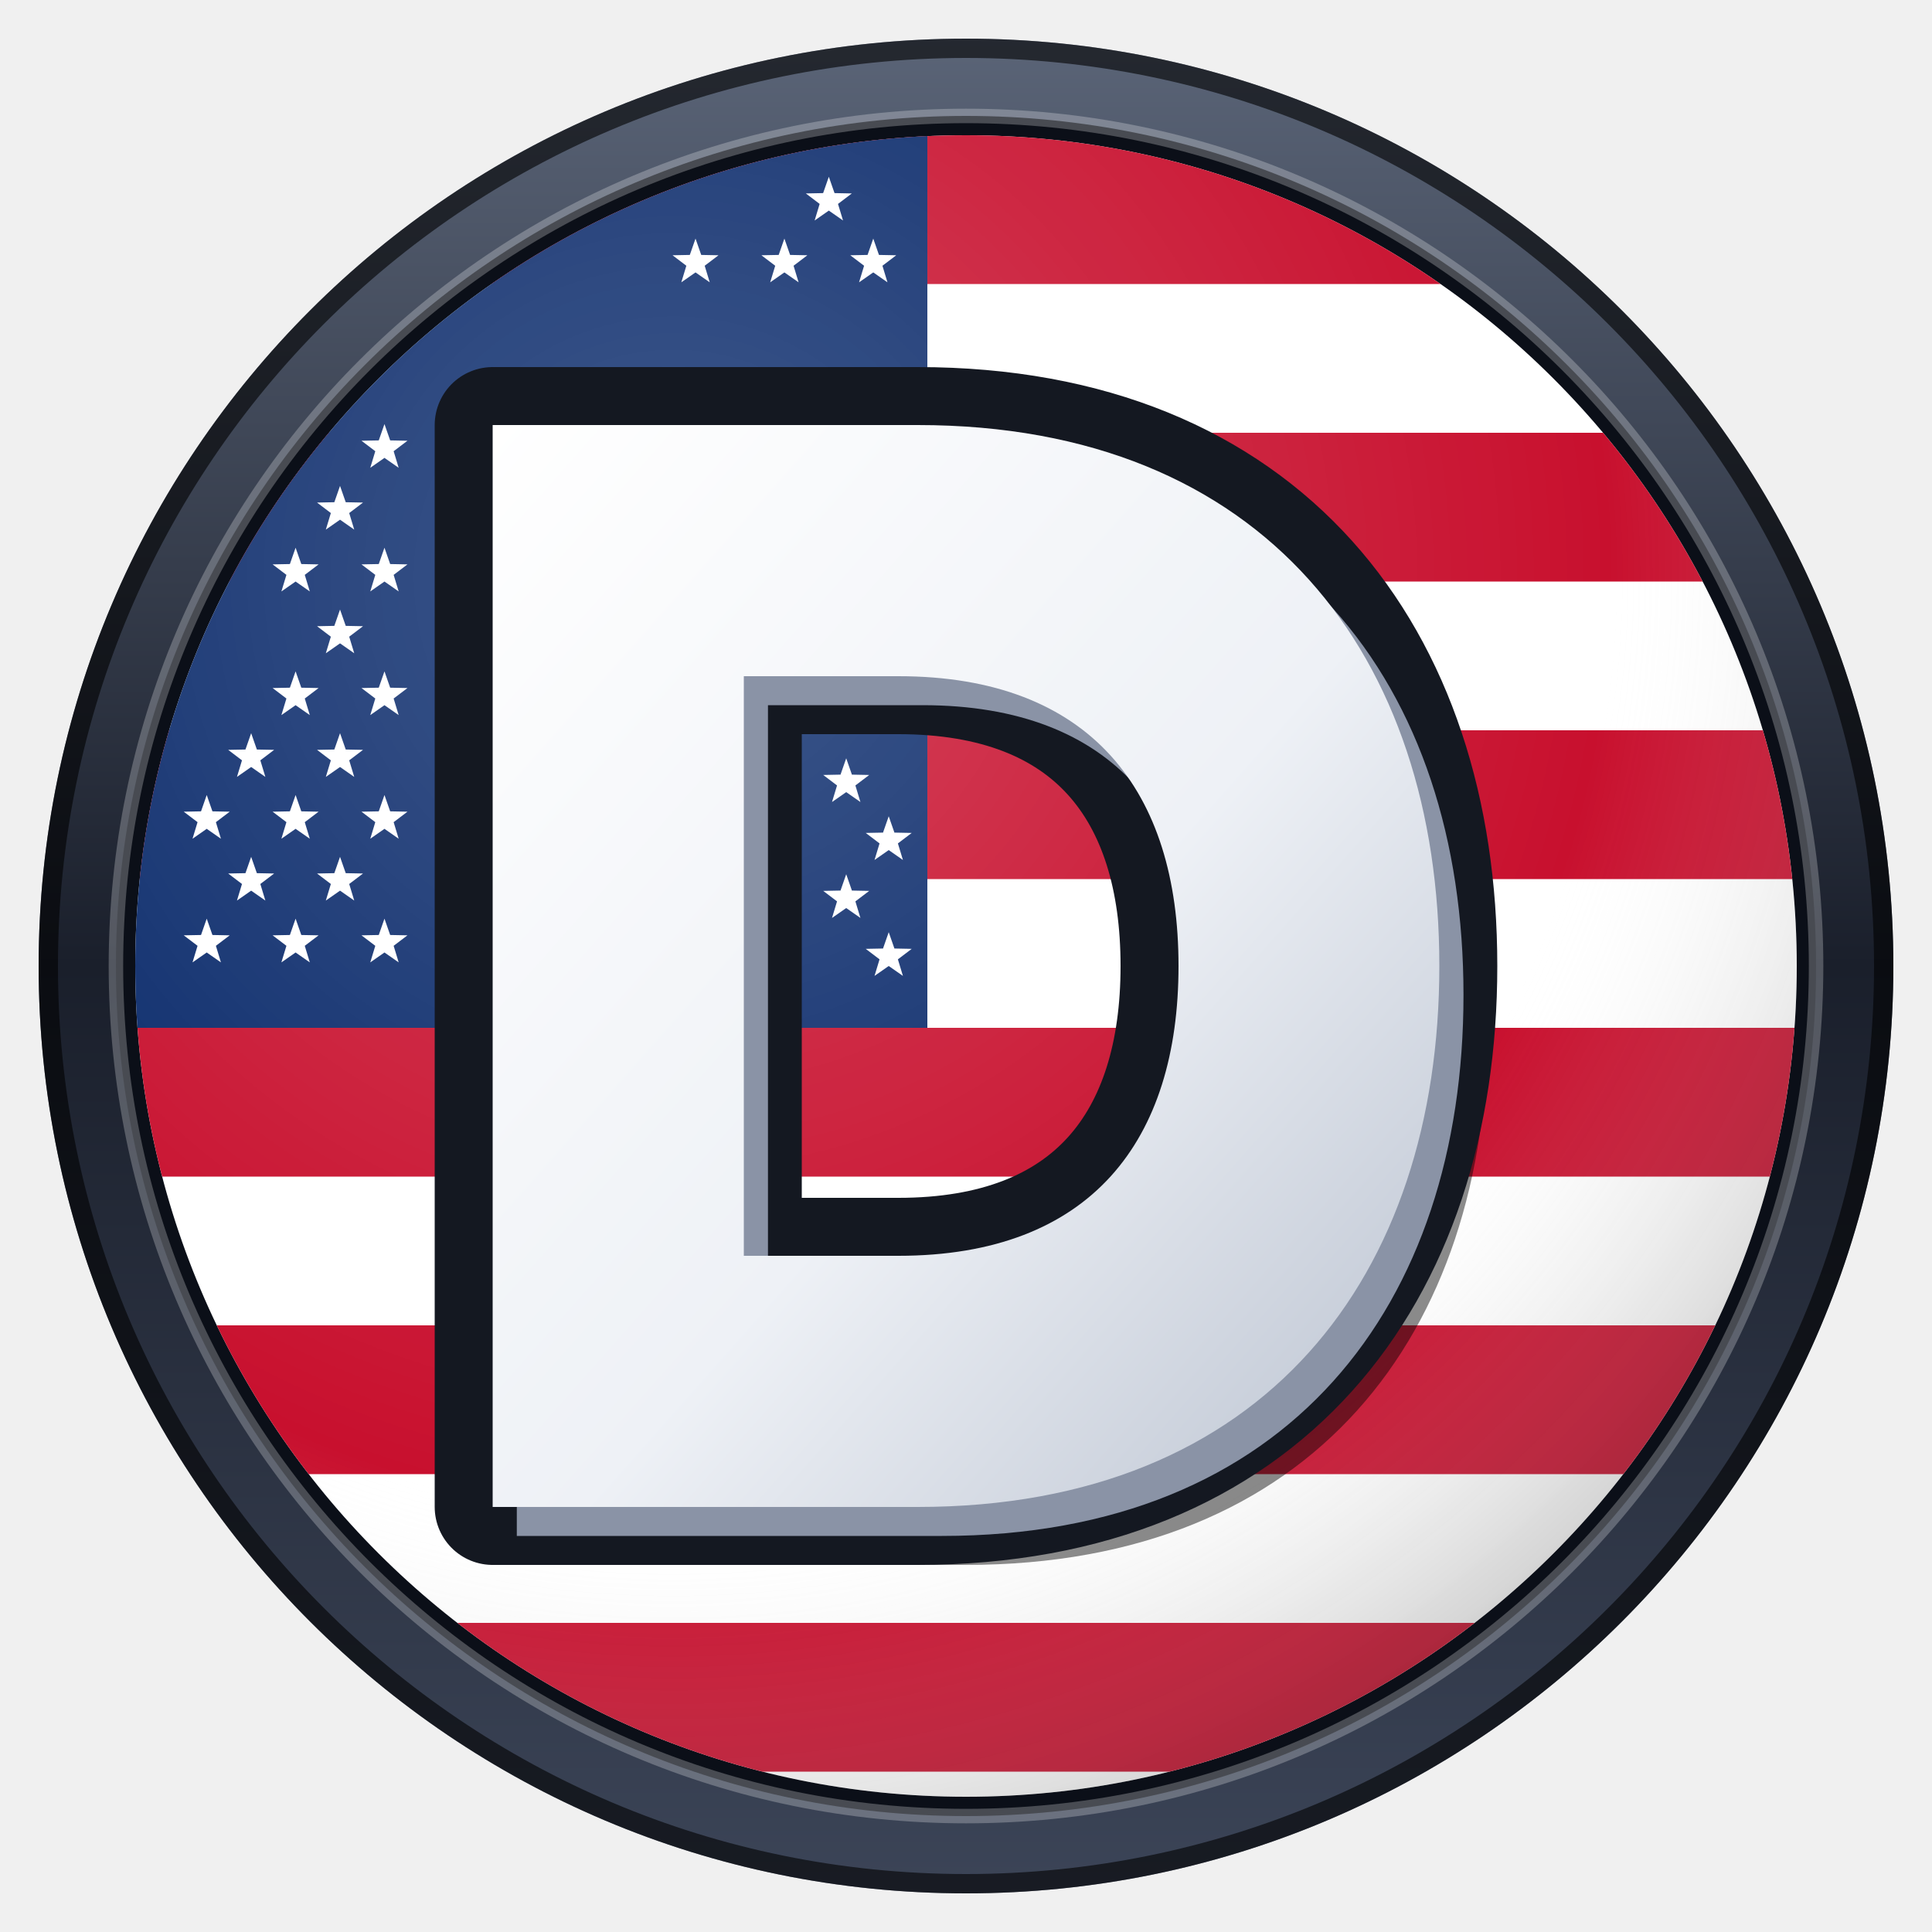
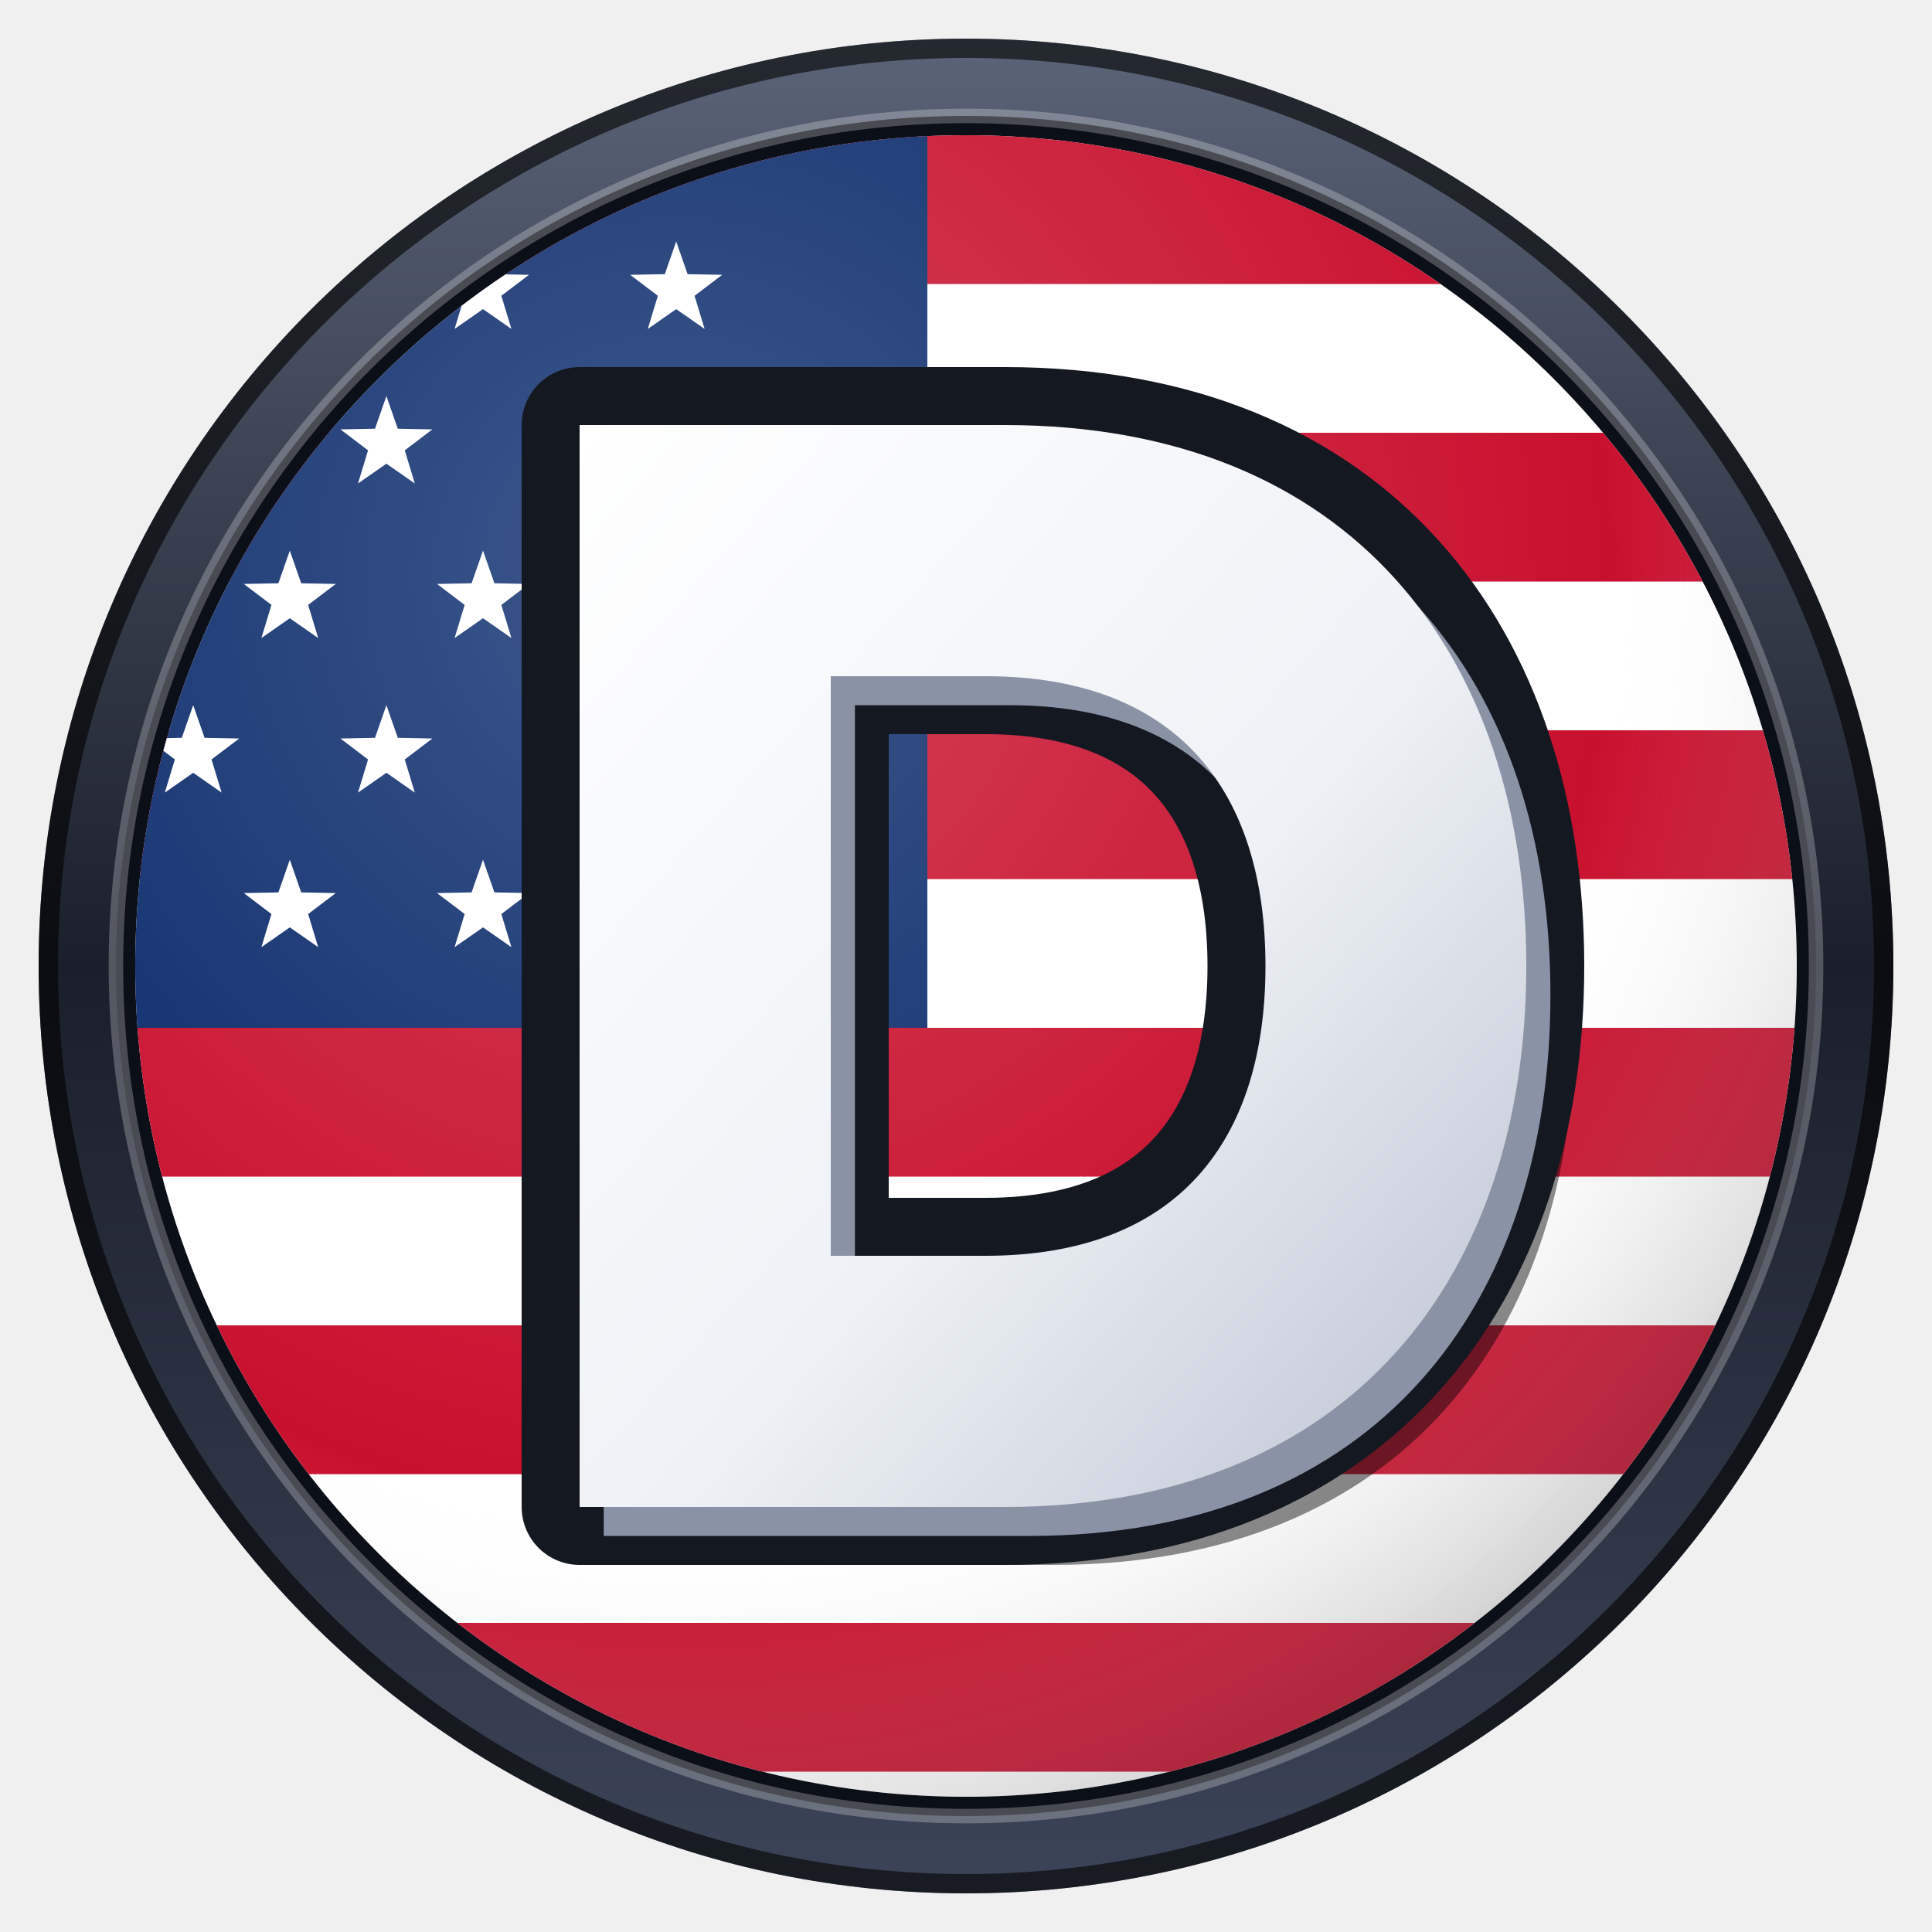
<svg xmlns="http://www.w3.org/2000/svg" xmlns:xlink="http://www.w3.org/1999/xlink" viewBox="0 0 200 200">
  <defs>
    <clipPath id="disc">
      <circle cx="100" cy="100" r="86" />
    </clipPath>
    <linearGradient id="rim" x1="0" y1="0" x2="0" y2="1">
      <stop offset="0" stop-color="#5b6578" />
      <stop offset=".5" stop-color="#1a1f2b" />
      <stop offset="1" stop-color="#3c4558" />
    </linearGradient>
    <linearGradient id="dFace" x1="0" y1="0" x2="1" y2="1">
      <stop offset="0" stop-color="#ffffff" />
      <stop offset=".55" stop-color="#eef1f6" />
      <stop offset="1" stop-color="#b9c1cf" />
    </linearGradient>
    <radialGradient id="shade" cx=".35" cy=".3" r=".8">
      <stop offset="0" stop-color="#fff" stop-opacity=".22" />
      <stop offset=".6" stop-color="#fff" stop-opacity="0" />
      <stop offset="1" stop-color="#000" stop-opacity=".45" />
    </radialGradient>
    <polygon id="st" points="0,-5 1.18,-1.62 4.76,-1.55 1.9,0.62 2.94,4.05 0,2 -2.94,4.05 -1.9,0.62 -4.76,-1.55 -1.18,-1.62" />
-     <path id="dShape" fill-rule="evenodd" d="M51 44 H95 C131 44 149 68 149 100 C149 132 131 156 95 156 H51 Z M77 70 H93 C113 70 122 82 122 100 C122 118 113 130 93 130 H77 Z" />
+     <path id="dShape" fill-rule="evenodd" d="M60 44 H104 C140 44 158 68 158 100 C158 132 140 156 104 156 H60 Z M86 70 H102 C122 70 131 82 131 100 C131 118 122 130 102 130 H86 Z" />
    <g id="badge">
      <circle cx="100" cy="100" r="96" fill="url(#rim)" />
      <circle cx="100" cy="100" r="88" fill="#0b0f18" />
      <g clip-path="url(#disc)">
        <rect x="0" y="0" width="200" height="200" fill="#ffffff" />
        <g fill="#c8102e">
          <rect x="0" y="14" width="200" height="15.4" />
          <rect x="0" y="44.8" width="200" height="15.4" />
          <rect x="0" y="75.6" width="200" height="15.4" />
          <rect x="0" y="106.4" width="200" height="15.4" />
          <rect x="0" y="137.2" width="200" height="15.4" />
          <rect x="0" y="168" width="200" height="15.4" />
        </g>
        <rect x="0" y="0" width="96" height="106.4" fill="#0a2a6b" />
        <g fill="#fff">
-           <use href="#st" transform="translate(85.8 20.8) scale(0.5)" />
-           <use href="#st" transform="translate(72.0 27.2) scale(0.5)" />
-           <use href="#st" transform="translate(81.2 27.2) scale(0.5)" />
-           <use href="#st" transform="translate(90.4 27.2) scale(0.5)" />
-           <use href="#st" transform="translate(39.8 46.4) scale(0.5)" />
-           <use href="#st" transform="translate(35.2 52.8) scale(0.5)" />
-           <use href="#st" transform="translate(30.6 59.2) scale(0.5)" />
-           <use href="#st" transform="translate(39.8 59.2) scale(0.5)" />
-           <use href="#st" transform="translate(35.2 65.6) scale(0.5)" />
-           <use href="#st" transform="translate(30.6 72.0) scale(0.5)" />
-           <use href="#st" transform="translate(39.8 72.0) scale(0.5)" />
-           <use href="#st" transform="translate(26.0 78.4) scale(0.5)" />
-           <use href="#st" transform="translate(35.2 78.4) scale(0.5)" />
-           <use href="#st" transform="translate(21.4 84.8) scale(0.5)" />
-           <use href="#st" transform="translate(30.6 84.8) scale(0.5)" />
-           <use href="#st" transform="translate(39.8 84.8) scale(0.5)" />
-           <use href="#st" transform="translate(26.0 91.2) scale(0.5)" />
-           <use href="#st" transform="translate(35.2 91.2) scale(0.5)" />
-           <use href="#st" transform="translate(21.4 97.6) scale(0.5)" />
-           <use href="#st" transform="translate(30.6 97.6) scale(0.5)" />
-           <use href="#st" transform="translate(39.8 97.6) scale(0.5)" />
-           <use href="#st" transform="translate(87.6 81.0) scale(0.5)" />
-           <use href="#st" transform="translate(92.0 87.0) scale(0.5)" />
-           <use href="#st" transform="translate(87.6 93.0) scale(0.5)" />
-           <use href="#st" transform="translate(92.0 99.0) scale(0.5)" />
+           <use href="#st" x="30" y="30" />
+           <use href="#st" x="50" y="30" />
+           <use href="#st" x="70" y="30" />
+           <use href="#st" x="20" y="46" />
+           <use href="#st" x="40" y="46" />
+           <use href="#st" x="60" y="46" />
+           <use href="#st" x="80" y="46" />
+           <use href="#st" x="30" y="62" />
+           <use href="#st" x="50" y="62" />
+           <use href="#st" x="70" y="62" />
+           <use href="#st" x="20" y="78" />
+           <use href="#st" x="40" y="78" />
+           <use href="#st" x="60" y="78" />
+           <use href="#st" x="80" y="78" />
+           <use href="#st" x="30" y="94" />
+           <use href="#st" x="50" y="94" />
+           <use href="#st" x="70" y="94" />
        </g>
        <rect x="0" y="0" width="200" height="200" fill="url(#shade)" />
        <use href="#dShape" fill="#000" opacity=".45" transform="translate(5 6)" />
        <use href="#dShape" fill="#141821" stroke="#141821" stroke-width="12" stroke-linejoin="round" />
        <use href="#dShape" fill="#8a93a6" transform="translate(2.5 3)" />
        <use href="#dShape" fill="url(#dFace)" />
      </g>
      <circle cx="100" cy="100" r="88" fill="none" stroke="#fff" stroke-opacity=".25" stroke-width="1.5" />
      <circle cx="100" cy="100" r="95" fill="none" stroke="#000" stroke-opacity=".6" stroke-width="2" />
    </g>
  </defs>
  <use href="#badge" xlink:href="#badge" />
</svg>
